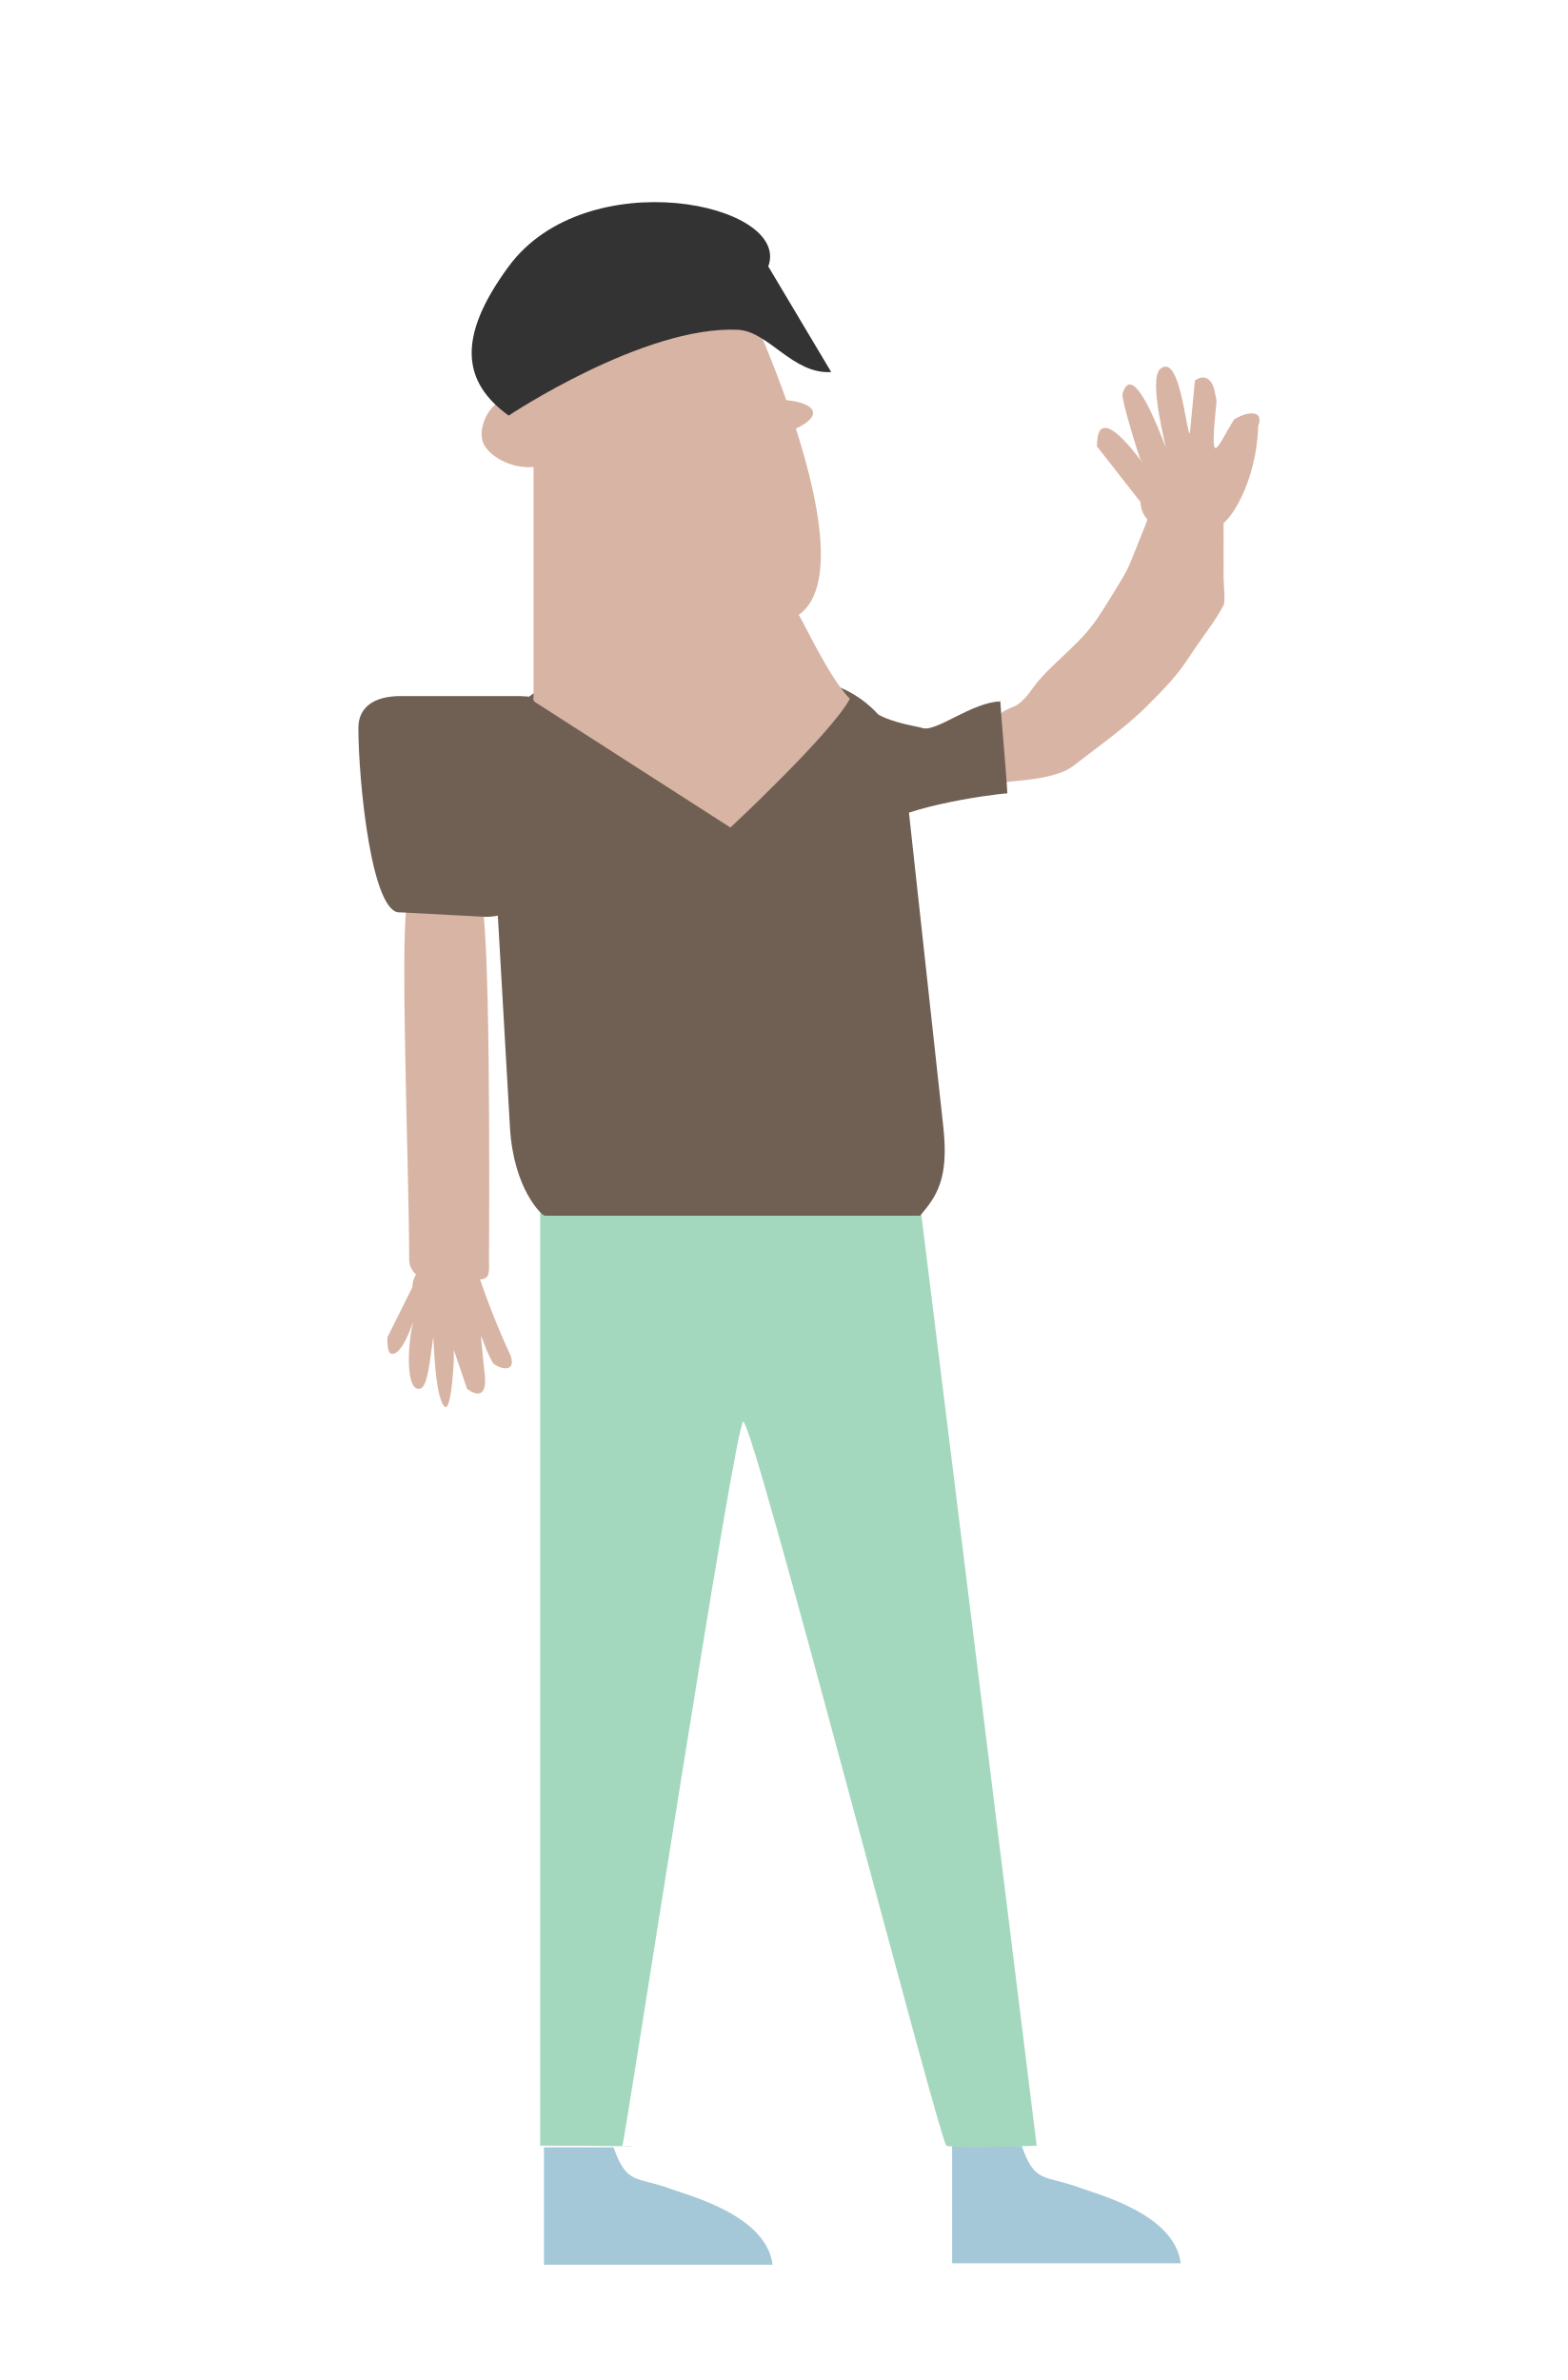
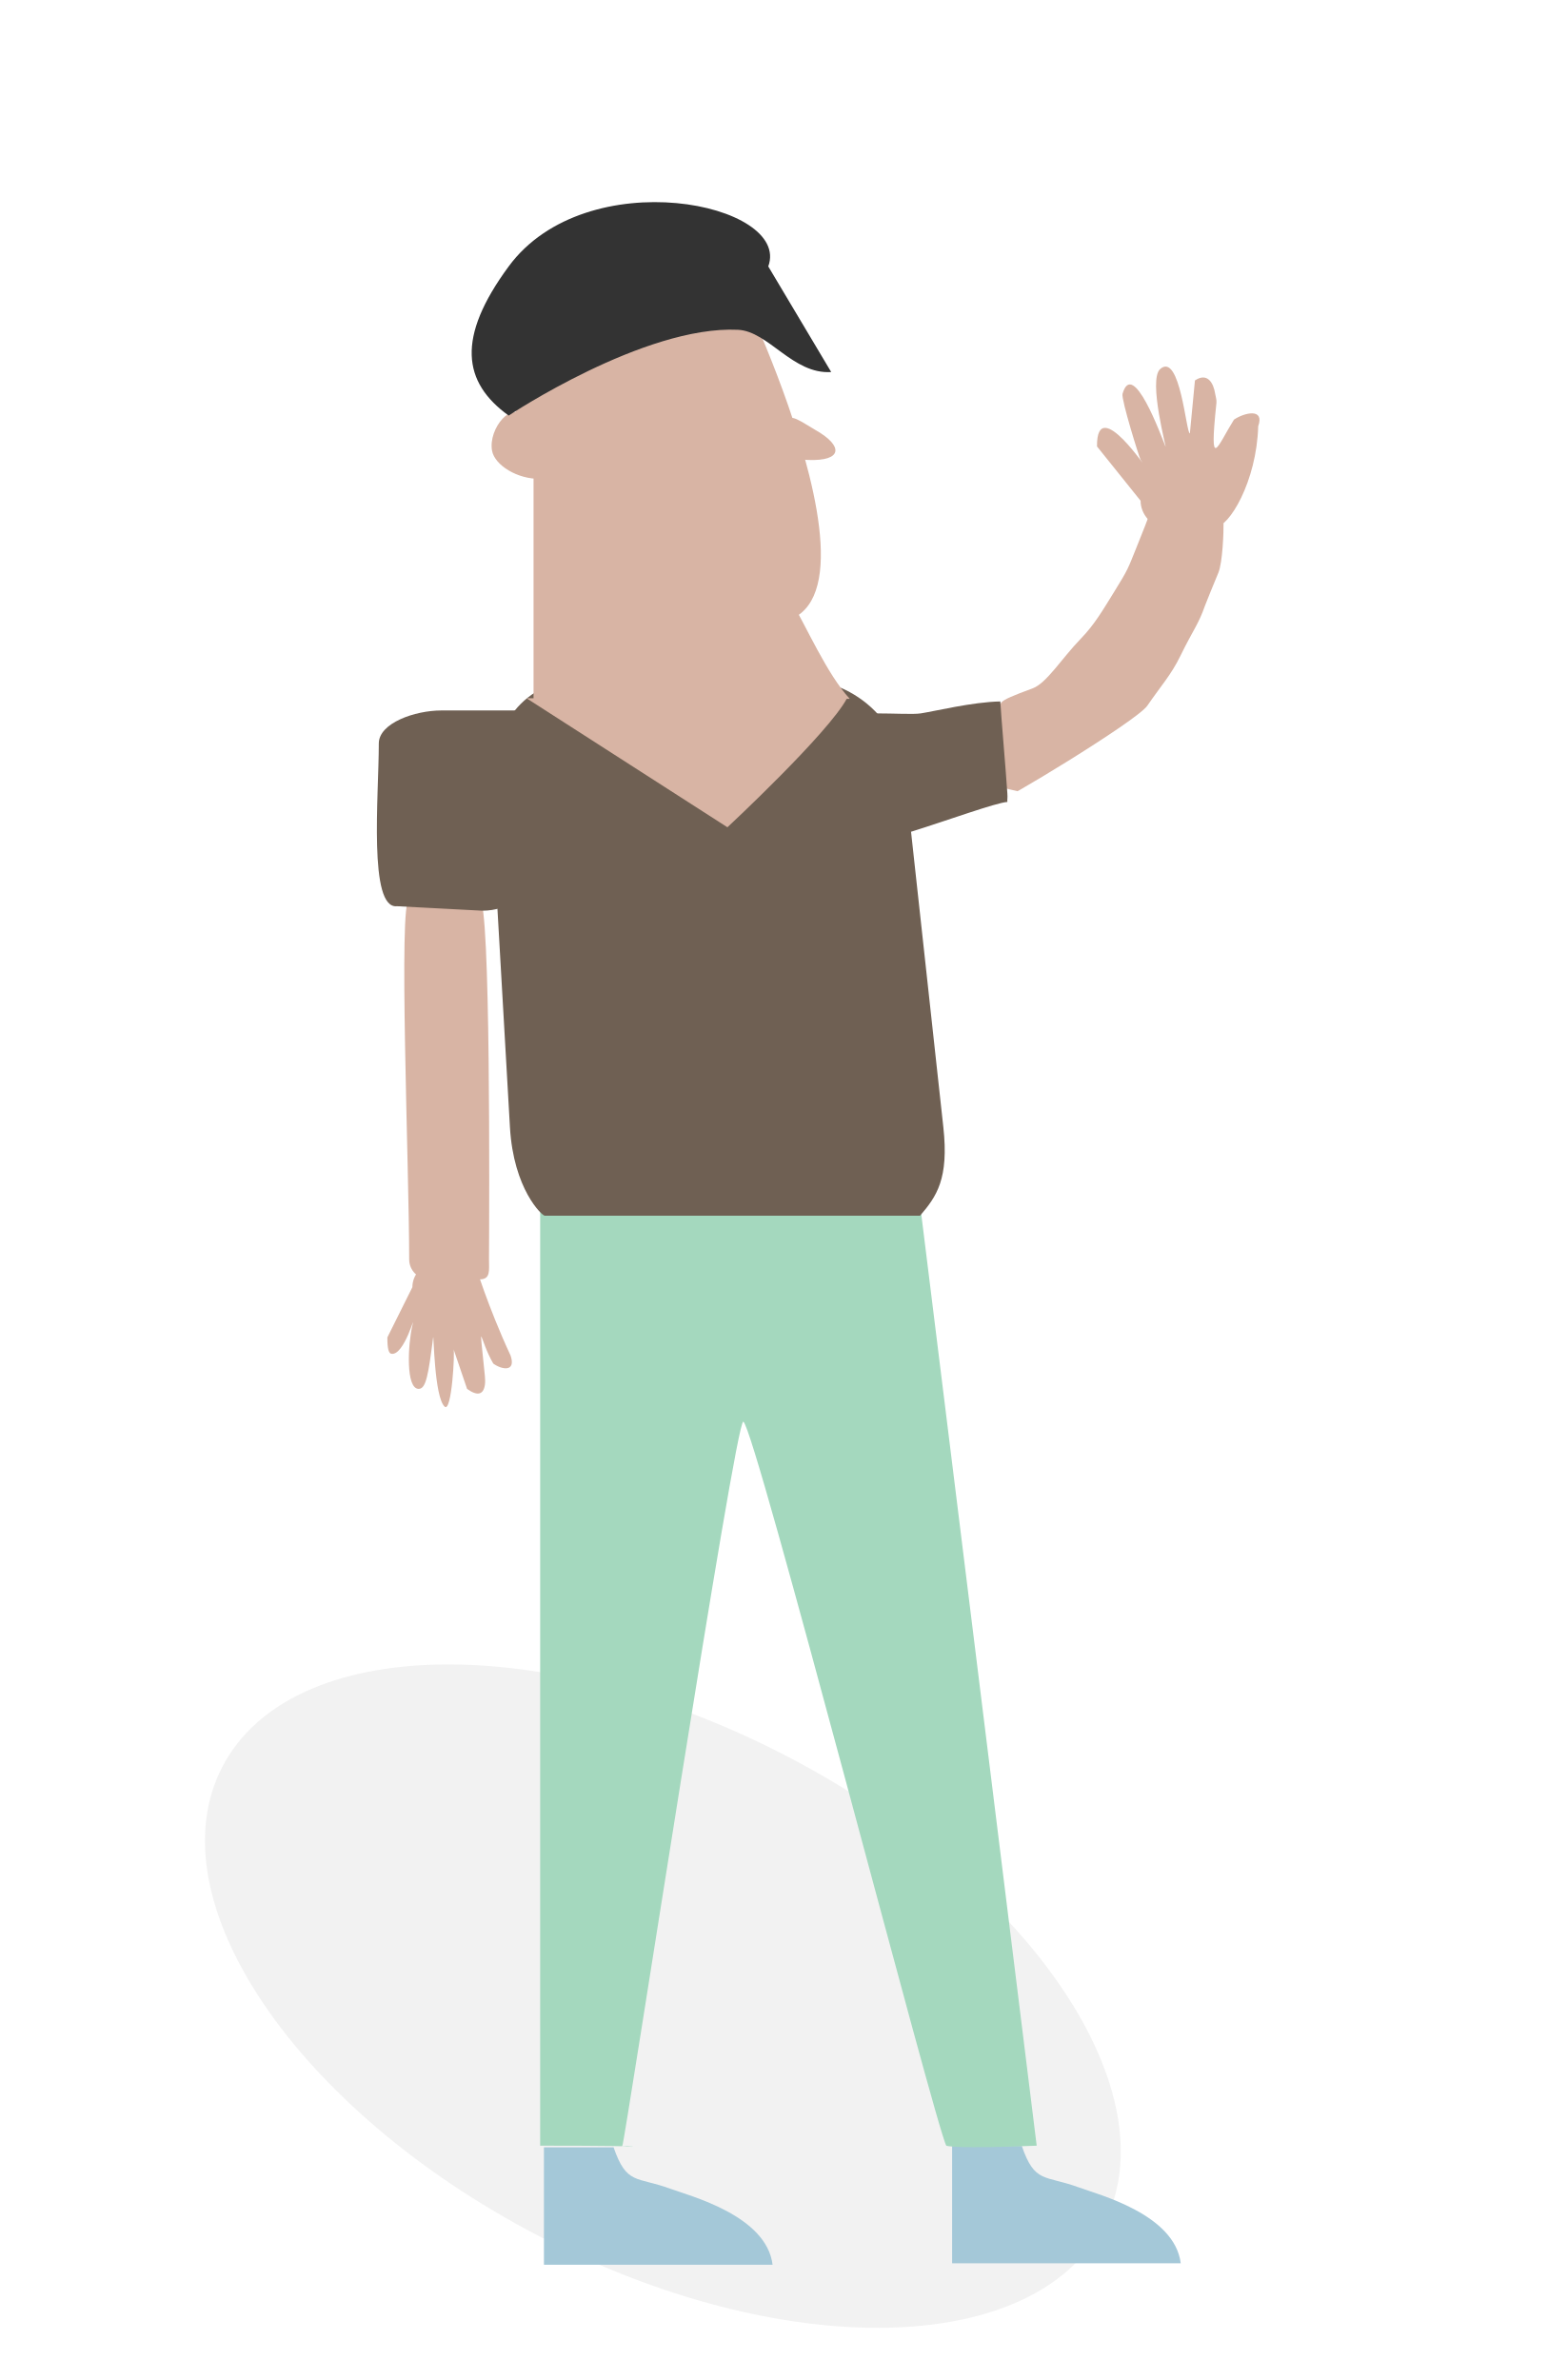
<svg xmlns="http://www.w3.org/2000/svg" width="100%" height="100%" viewBox="0 0 428 650" version="1.1" xml:space="preserve" style="fill-rule:evenodd;clip-rule:evenodd;stroke-linejoin:round;stroke-miterlimit:1.414;">
+   <g transform="matrix(-1.00434,-0.523252,0.30528,-0.58596,242.622,955.539)">
+     <ellipse cx="215.666" cy="507.761" rx="119.765" ry="111.633" style="fill:rgb(51,51,51);fill-opacity:0.063;" />
+   </g>
  <g id="Artboard1" transform="matrix(1,0,0,1,-447.063,-54.6901)">
    <rect x="447.063" y="54.69" width="427.889" height="649.809" style="fill:none;" />
    <g transform="matrix(0.252598,0,0,0.253013,601.25,500.322)">
      <path d="M494.295,555.054L418.991,555.054L418.991,681.777L666.182,681.777C659.636,628.777 577.402,607.7 555.714,599.757C519.006,586.313 508.38,595.852 494.295,555.054Z" style="fill:rgb(164,200,216);" />
    </g>
    <g transform="matrix(1.31598,0,0,1,-189.276,3.30386)">
      <path d="M674.661,382.199L595.647,382.199L595.647,637.392C625.209,637.392 611.653,638.089 612.703,637.392C613.139,637.103 636.18,438.757 637.807,439.66C640.194,440.986 677.858,633.003 679.935,637.392C679.972,637.468 682.075,638.286 698.688,637.392L674.661,382.199Z" style="fill:rgb(164,216,190);" />
    </g>
    <g transform="matrix(0.985563,0,0,1.08452,-6.207,-27.616)">
      <path d="M710.997,274.014C710.997,259.061 697.638,246.921 681.184,246.921L621.558,246.921C605.103,246.921 595.811,259.061 595.811,274.014L601.215,359.745C602.201,375.382 610.119,382.029 610.841,382.029L714.862,382.029C719.433,377.199 722.877,372.771 721.31,359.745L710.997,274.014Z" style="fill:rgb(111,96,83);" />
    </g>
-     <g transform="matrix(-1.02784,0.00398853,-0.00402208,-1.03649,1296.95,482.234)">
+     <g transform="matrix(-1.02784,0.00398853,-0.00402208,-1.03649,1296.13,482.162)">
      <path d="M632.019,196.872L685.276,231.079L600.112,230.751C605.02,221.617 632.019,196.872 632.019,196.872Z" style="fill:rgb(216,180,164);" />
    </g>
    <g transform="matrix(2.43335,0,0,0.44085,-909.712,132.696)">
      <path d="M646.236,194.04C641.097,162.545 621.941,89.03 617.455,63.59L617.455,255.974L652.944,255.974C650.38,240.742 647.994,210.271 646.236,194.04Z" style="fill:rgb(216,180,164);" />
    </g>
-     <g transform="matrix(1.42071,-0.0406373,0.0285918,0.999591,-252.184,40.2778)">
+     <g transform="matrix(1.42071,-0.0406373,0.0285918,0.999591,-249.46,43.45)">
      <path d="M588.227,149.318C590.675,155.012 591.215,156.854 591.676,160.363C592.28,164.964 593.265,166.084 590.793,166.084C586.436,166.084 582.104,162.029 581.671,158.05C581.004,151.92 585.955,144.035 588.227,149.318Z" style="fill:rgb(216,180,164);" />
    </g>
-     <g transform="matrix(-0.342394,0.631208,0.572759,0.310689,770.439,-252.282)">
+     <g transform="matrix(-0.572123,0.433973,0.393787,0.519145,940.398,-162.3)">
      <path d="M588.227,149.318C590.675,155.012 591.215,156.854 591.676,160.363C592.28,164.964 592.627,164.427 590.793,166.084C580.743,175.157 576.864,170.468 581.671,158.05C583.897,152.3 585.955,144.035 588.227,149.318Z" style="fill:rgb(216,180,164);" />
    </g>
    <g transform="matrix(0.803968,0.0954626,-0.100827,0.849146,132.862,-33.8128)">
      <path d="M661.324,128.713L582.303,161.106C608.977,212.36 623.966,211.609 643.557,219.655C749.317,263.088 661.324,128.713 661.324,128.713Z" style="fill:rgb(216,180,164);" />
    </g>
    <g transform="matrix(1,0,0,1,-3.0526,10.5625)">
      <path d="M659.93,116.891C666.29,99.628 610.288,88.028 589.034,116.891C574.707,136.347 576.445,148.542 589.034,157.625C589.034,157.625 626.046,132.967 651.67,134.196C659.997,134.595 666.627,146.417 677.118,145.735L659.93,116.891Z" style="fill:rgb(51,51,51);" />
    </g>
    <g transform="matrix(0.252598,0,0,0.253013,489.778,500.715)">
      <path d="M494.295,555.054L418.991,555.054L418.991,681.777L666.182,681.777C659.636,628.777 577.402,607.7 555.714,599.757C519.006,586.313 508.38,595.852 494.295,555.054Z" style="fill:rgb(164,200,216);" />
    </g>
    <g transform="matrix(0.346206,-1.49667,0.908771,0.210214,274.332,1298.42)">
      <clipPath id="_clip1">
        <rect x="717.856" y="187.504" width="54.665" height="86.926" />
      </clipPath>
      <g clip-path="url(#_clip1)">
-         <path d="M766.633,265.707C767.265,265.46 771.077,264.069 772.578,263.442C784.136,258.615 814.337,240.212 813.45,239.484C810.245,247.701 785.753,245.784 764.855,240.23C760.863,239.169 760.975,239.445 756.126,236.715C752.66,234.763 749.849,233.387 746.809,230.367C742.627,226.211 739.544,222.091 736.272,219.897C731.736,216.856 732.753,215.309 730.61,212.414L717.711,213.334C718.944,215.817 720.653,231.571 724.516,236.677C728.252,241.615 733.024,248.807 737.859,253.756C741.335,257.315 744,260.043 747.495,262.186C752.762,265.415 754.832,267.309 758.305,268.88C759.081,269.231 762.243,267.33 763.505,266.899C765.426,266.243 766.633,265.707 766.633,265.707Z" style="fill:rgb(216,180,164);" />
+         <path d="M763.759,265.26C765.703,265.781 771.077,264.069 772.578,263.442C784.136,258.615 814.337,240.212 813.45,239.484C810.245,247.701 785.753,245.784 764.855,240.23C760.863,239.169 760.975,239.445 756.126,236.715C752.66,234.763 749.849,233.387 746.809,230.367C742.627,226.211 737.732,223.556 736.272,219.897C732.103,209.446 732.714,211.812 730.61,212.414L716.69,217.717C716.557,219.39 715.277,225.927 715.381,227.856C715.458,229.297 710.742,203.496 712.28,205.775C713.772,207.988 721.199,221.734 715.712,218.09C714.463,217.261 734.762,251.747 737.859,253.756C741.962,256.419 744.133,258.499 747.766,259.887C752.993,261.882 753.947,262.974 757.528,263.614C758.176,263.729 762.118,264.82 763.759,265.26Z" style="fill:rgb(216,180,164);" />
      </g>
    </g>
    <g transform="matrix(1,0,0,0.972158,-11.1003,0.826426)">
-       <path d="M731.349,252.464C723.742,252.604 713.829,261.142 710.125,259.941C708.139,259.298 702.245,258.663 697.409,255.821C692.832,255.821 689.115,259.537 689.115,264.115L689.115,280.702C689.115,285.28 692.832,288.996 697.409,288.996C700.941,282.568 728.841,278.514 733.27,278.288C732.975,272.182 731.617,257.549 731.349,252.464Z" style="fill:rgb(111,96,83);" />
+       <path d="M731.349,252.464C723.742,252.604 713.342,255.244 709.602,255.821C707.543,256.139 702.369,255.821 697.409,255.821C692.832,255.821 689.115,259.537 689.115,264.115L689.115,280.702C689.115,285.28 692.832,288.996 697.409,288.996C698.597,286.835 702.338,290.565 707.216,288.996C716.847,285.898 730.33,280.852 733.27,280.702C733.221,279.69 733.367,279.767 733.27,278.256C732.779,270.661 731.572,256.705 731.349,252.464Z" style="fill:rgb(111,96,83);" />
    </g>
    <g transform="matrix(1,0,0,1,-2.66683,0.780003)">
-       <path d="M786.735,168.504C782.172,175.745 779.884,183.382 781.938,163.962C782.03,163.087 781.714,162.251 781.595,161.472C781.132,158.433 779.437,155.556 776.067,157.814L774.685,172.265C773.676,172.462 772.055,149.936 766.589,154.683C763.185,157.638 768.55,177.155 768.015,175.84C766.781,172.805 759.097,151.688 756.292,161.472C755.876,162.923 760.861,178.9 761.225,179.468C764.633,184.786 749.17,160.696 749.322,175.84L761.225,191.053C761.225,194.801 764.268,197.906 768.015,197.906L781.595,197.906C785.342,197.906 792.912,185.499 793.346,170.309C795.141,165.331 789.677,166.545 786.735,168.504Z" style="fill:rgb(216,180,164);" />
+       <path d="M786.735,168.504C782.172,175.745 779.884,183.382 781.938,163.962C782.03,163.087 781.714,162.251 781.595,161.472C781.132,158.433 779.437,155.556 776.067,157.814L774.685,172.265C773.676,172.462 772.055,149.936 766.589,154.683C763.185,157.638 768.55,177.155 768.015,175.84C766.781,172.805 759.097,151.688 756.292,161.472C755.876,162.923 760.861,178.9 761.225,179.468C764.633,184.786 749.17,160.696 749.322,175.84L761.225,190.671C761.225,194.419 764.268,197.906 768.015,197.906L781.595,197.906C785.342,197.906 792.912,185.499 793.346,170.309C795.141,165.331 789.677,166.545 786.735,168.504Z" style="fill:rgb(216,180,164);" />
    </g>
    <g transform="matrix(0.835115,1.02272e-16,1.10353e-16,-0.901101,-76.0253,578.388)">
      <path d="M787.674,167.897C783.111,175.139 782.884,183.512 784.937,164.093C785.03,163.218 785.056,162.251 784.937,161.472C784.474,158.433 782.48,157.969 779.11,160.227L774.685,172.265C775.172,171.622 774.086,152.837 771.765,154.853C768.36,157.809 768.21,177.246 768.015,175.84C766.451,164.547 765.699,160.237 763.299,160.227C758.99,160.209 759.765,173.724 761.225,179.468C762.419,184.163 758.607,170.076 754.305,170.876C753.534,171.02 753.014,172.312 753.05,175.84C756.631,182.503 759.288,187.448 761.225,191.053C761.225,194.801 764.268,197.906 768.015,197.906L781.595,197.906C781.835,197.981 785.658,185.653 793.346,170.309C795.141,165.331 790.616,165.938 787.674,167.897Z" style="fill:rgb(216,180,164);" />
    </g>
    <g transform="matrix(1,0,0,1,-1.13702,-5.05689)">
      <path d="M581.744,403.701C581.829,388.731 582.227,305.436 579.22,305.436L559.947,305.436C556.939,305.436 559.947,378.543 559.947,403.701C559.947,406.708 562.389,409.15 565.396,409.15L579.22,409.15C582.227,409.15 581.744,406.708 581.744,403.701Z" style="fill:rgb(216,180,164);" />
    </g>
-     <g transform="matrix(1.29904,0,0,0.996776,-177.641,-7.29728)">
-       <path d="M593.135,258.531C593.135,252.942 594.122,252.909 588.532,252.909L565.083,252.909C559.493,252.909 556.238,256.017 556.238,261.607C556.238,275.929 558.998,313.069 565.083,312.168L583.008,313.398C588.597,313.398 593.135,308.86 593.135,303.271L593.135,258.531Z" style="fill:rgb(111,96,83);" />
+     <g transform="matrix(1.29904,0,0,0.996776,-178.558,-8.9753)">
+       <path d="M593.135,258.531C589.923,258.531 593.387,258.531 587.797,258.531L574.413,258.531C568.824,258.531 561.239,261.986 561.239,267.575C561.239,281.897 558.998,313.069 565.083,312.168L583.008,313.398C588.597,313.398 593.135,308.86 593.135,303.271L593.135,258.531Z" style="fill:rgb(111,96,83);" />
    </g>
  </g>
</svg>
